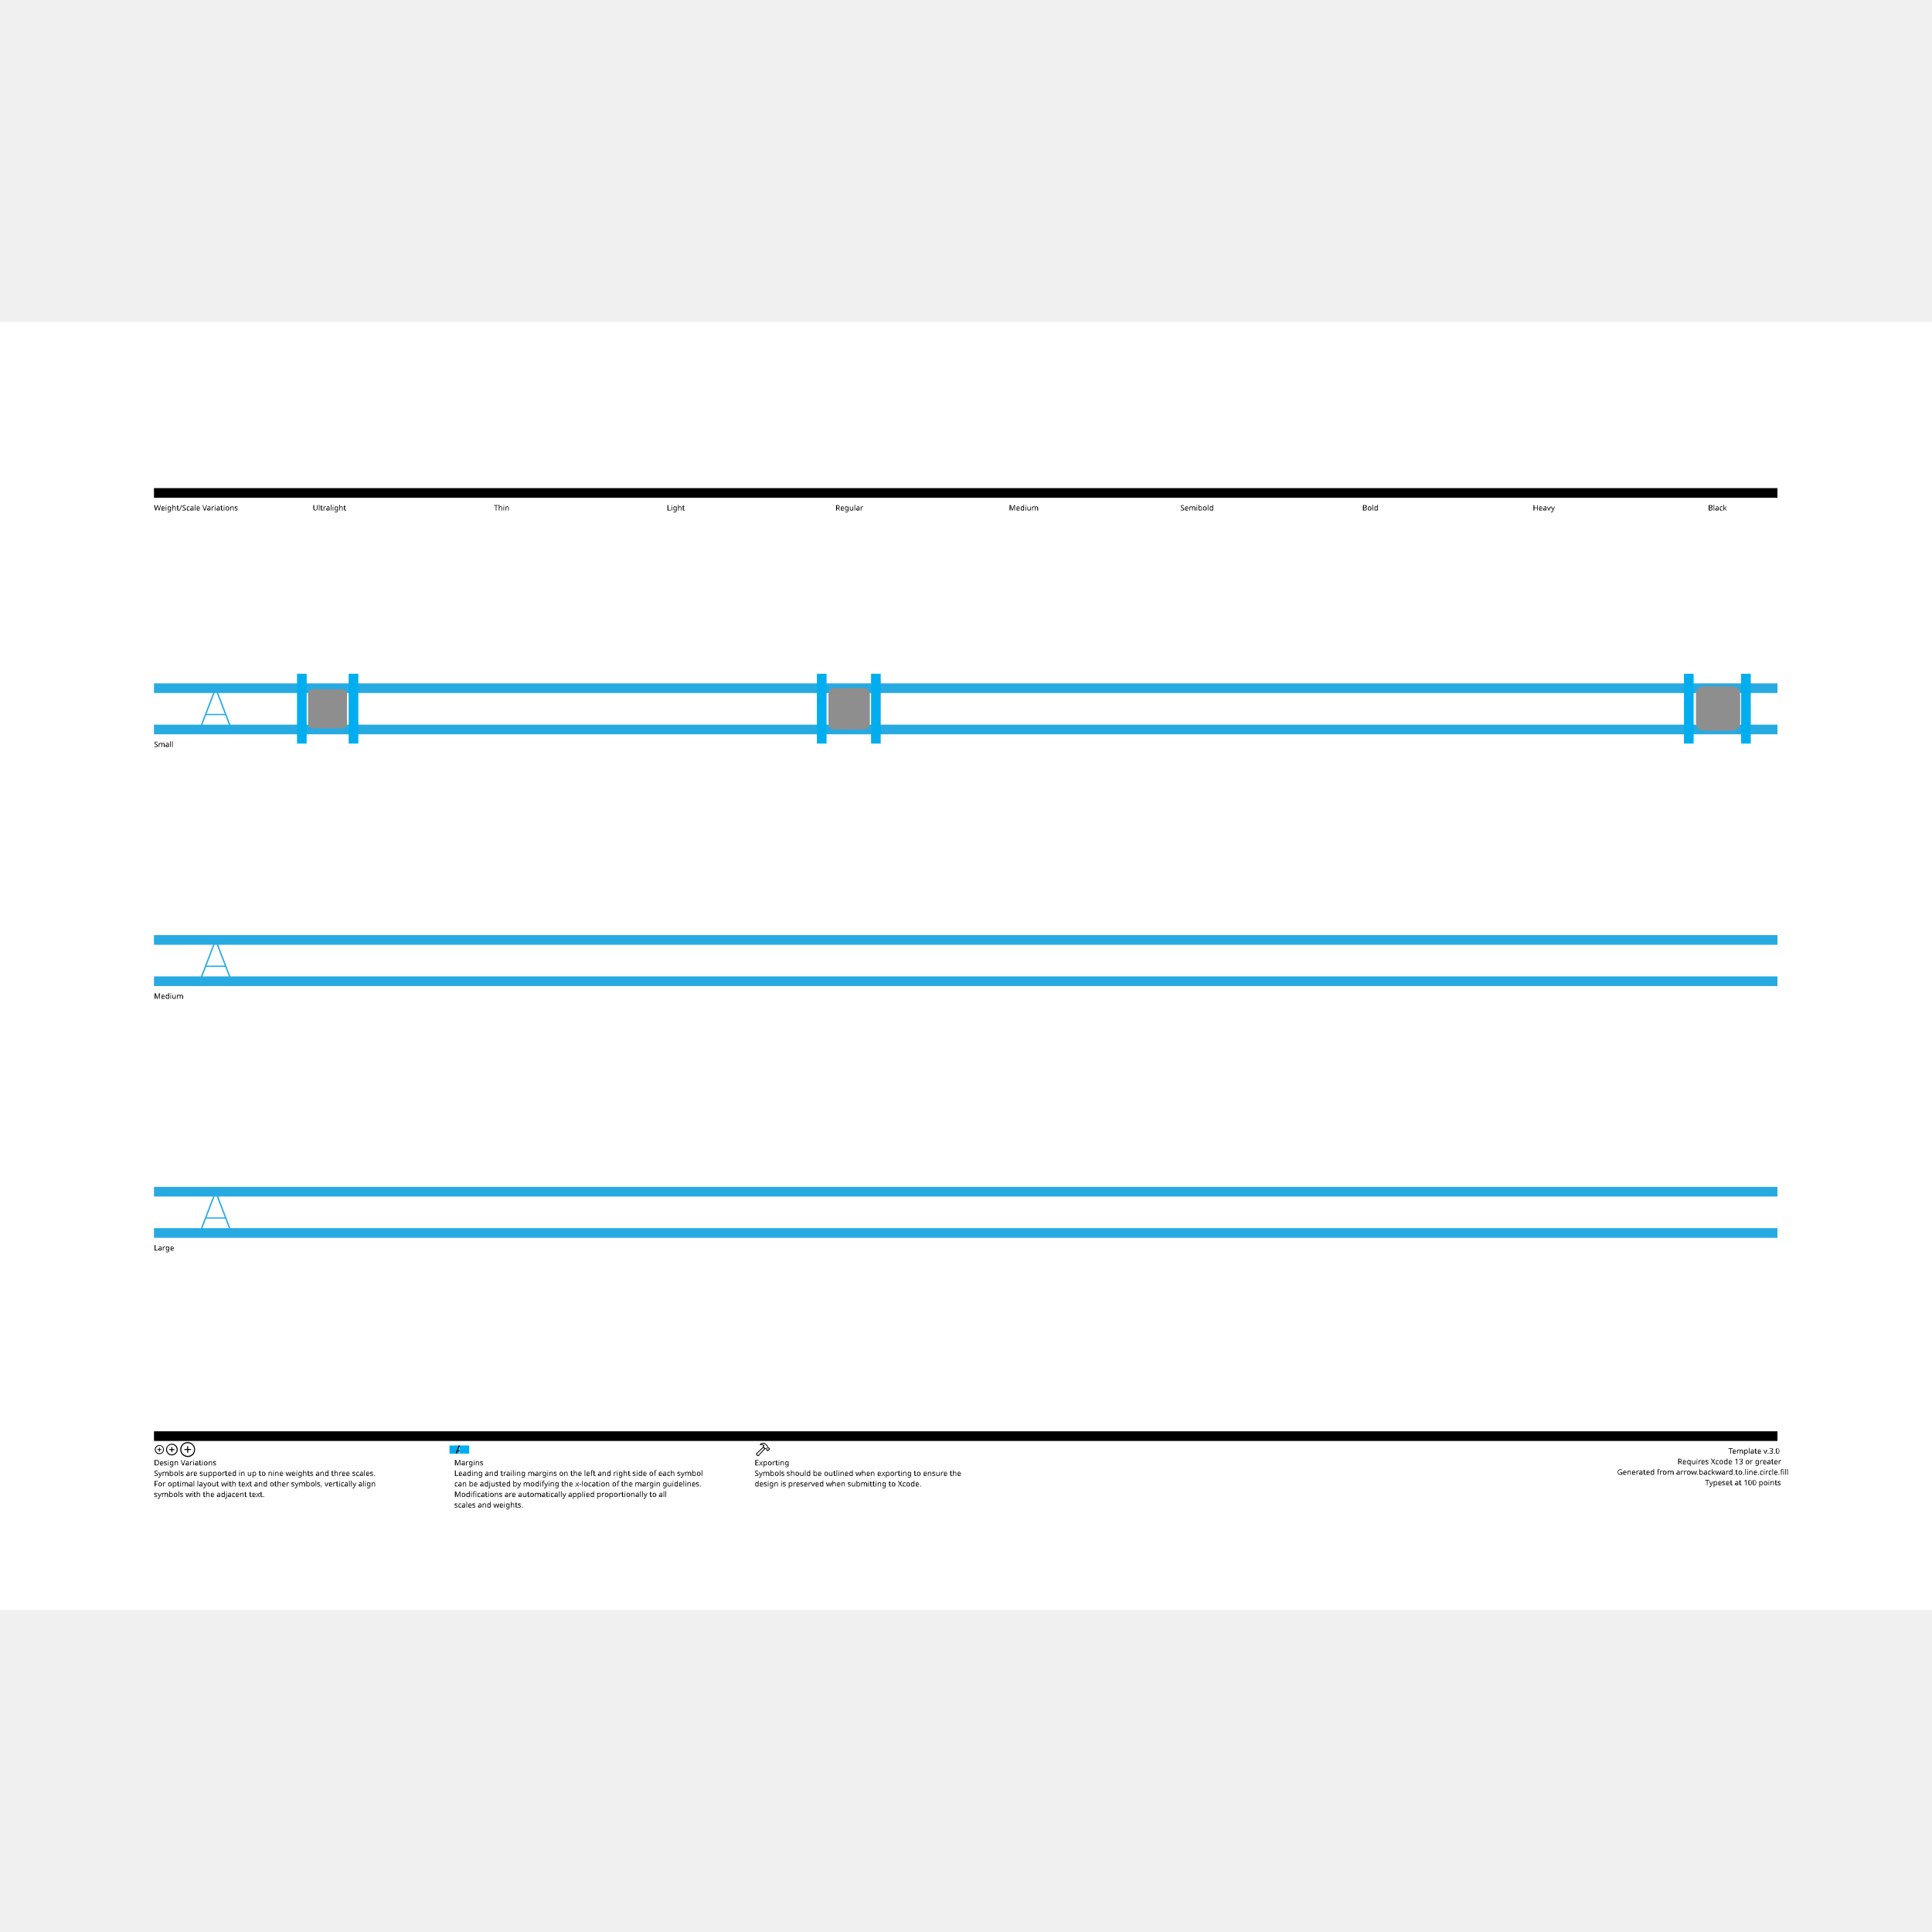
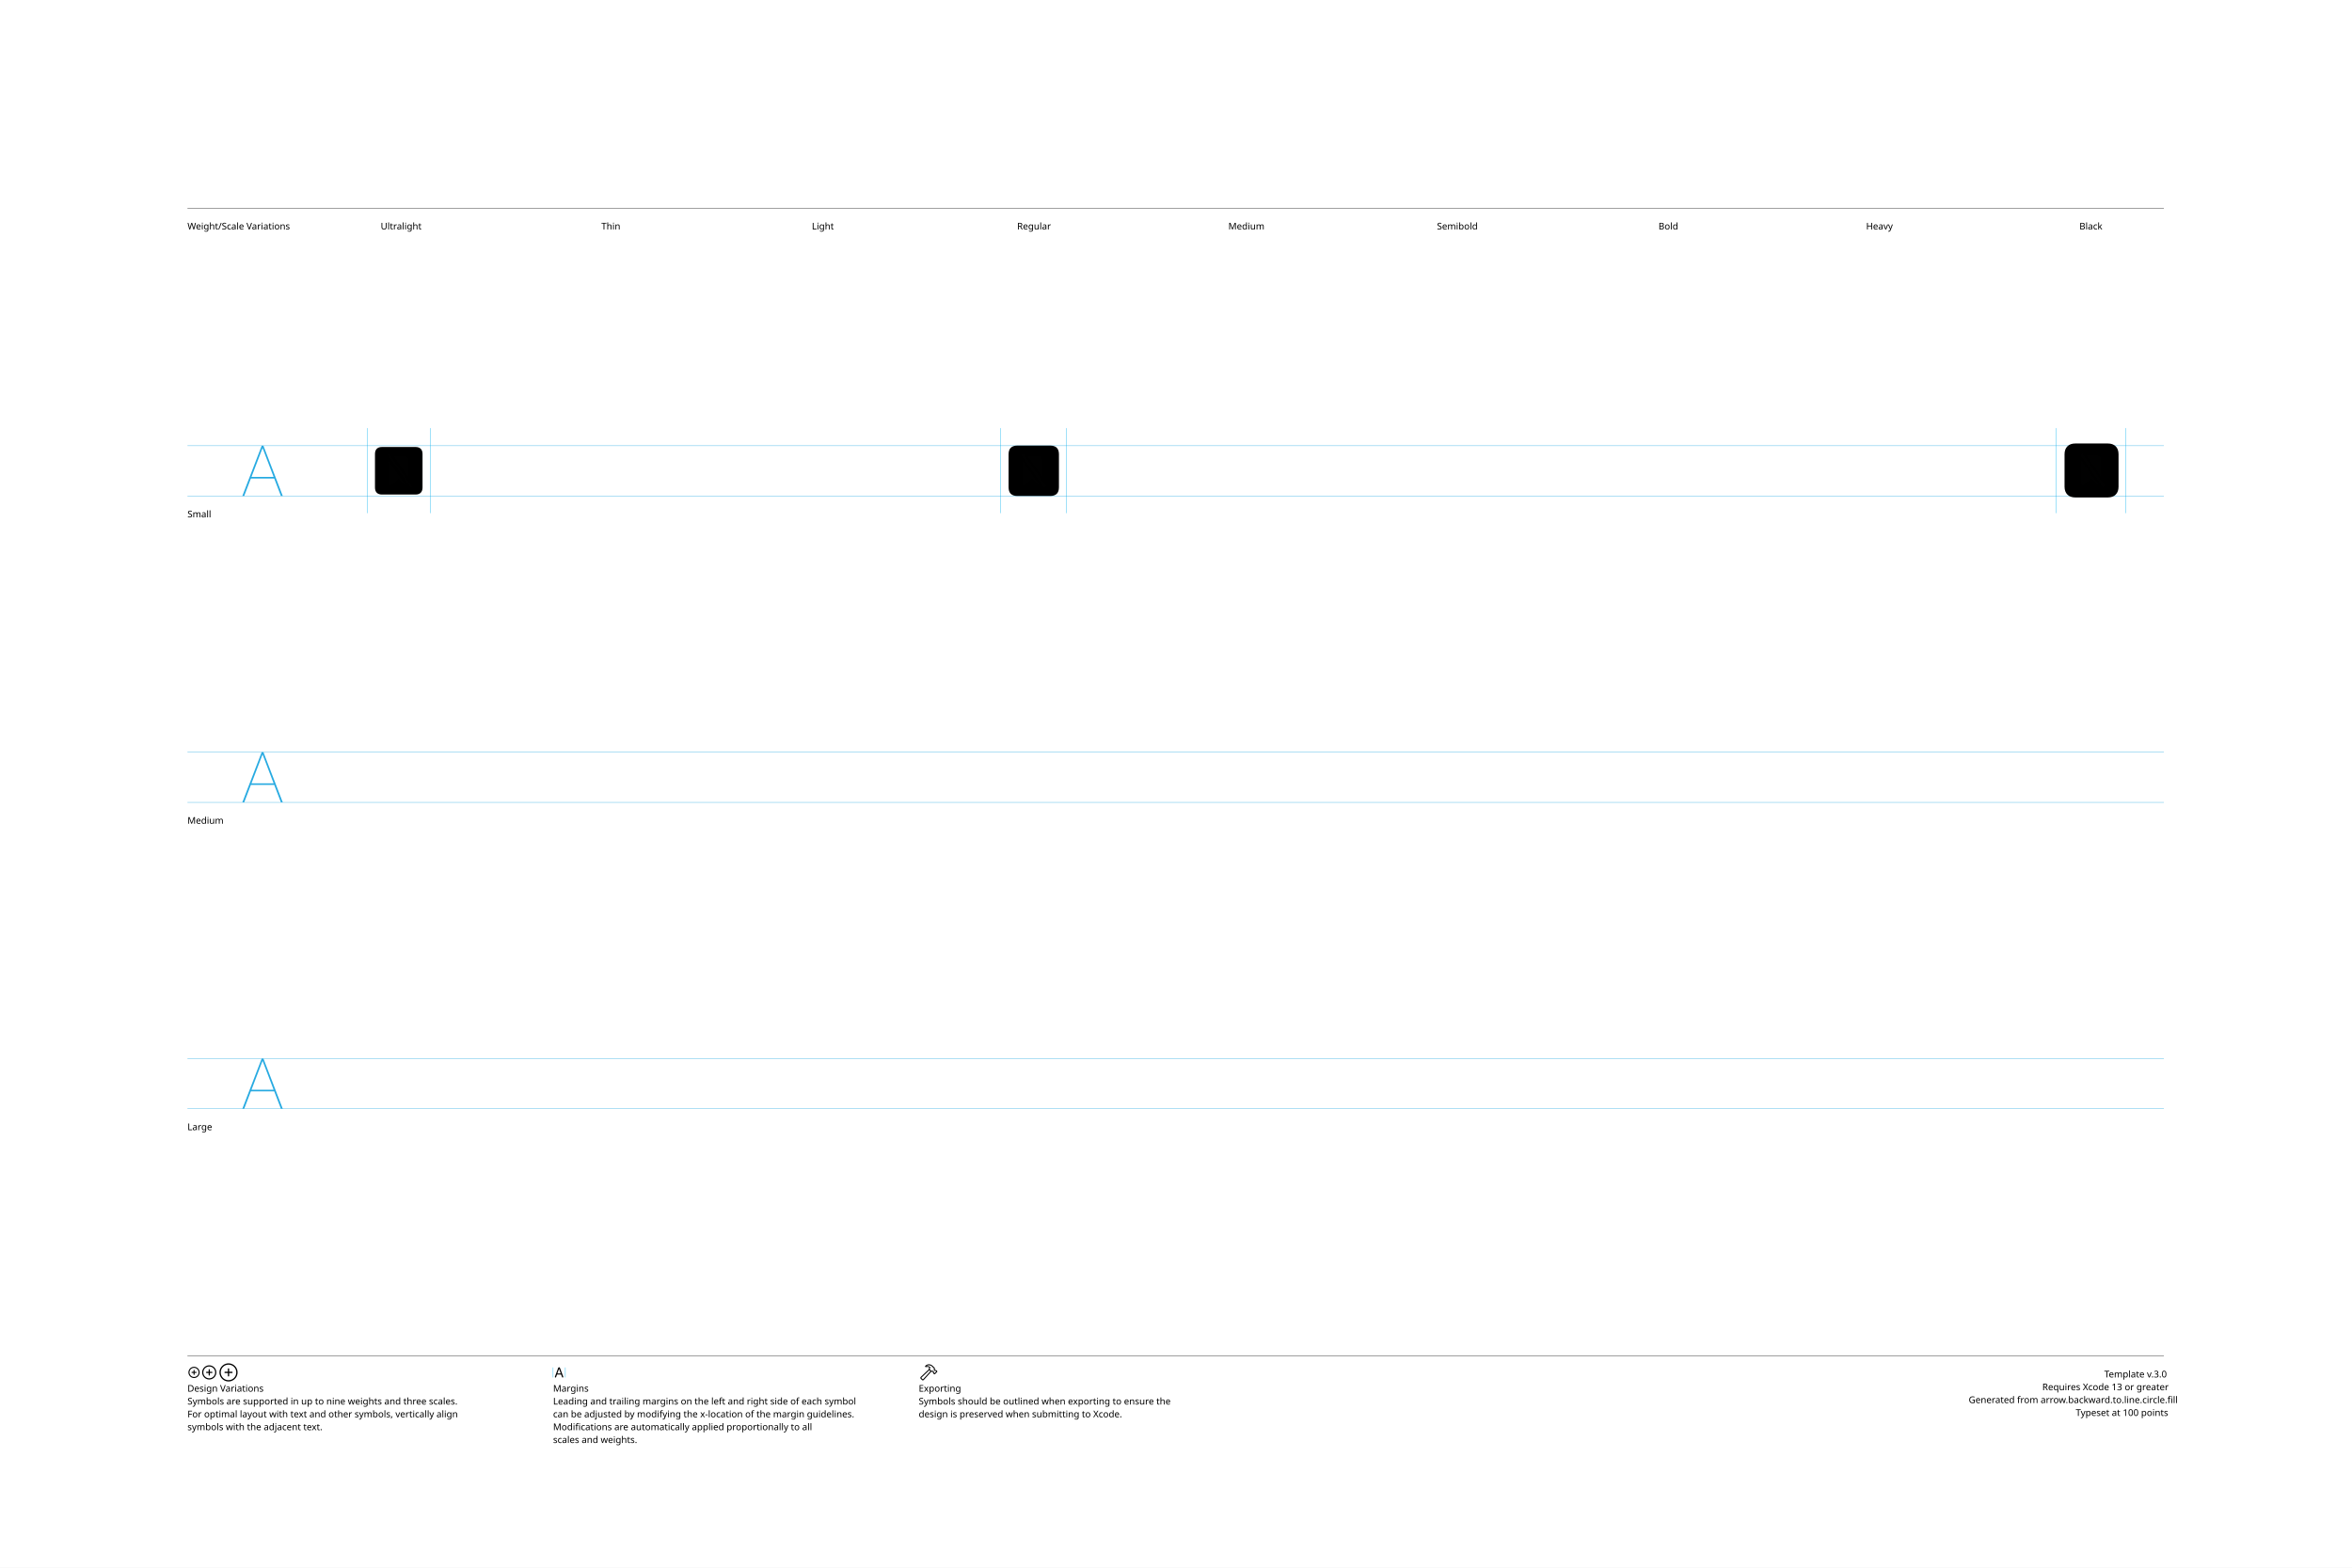
- <svg xmlns="http://www.w3.org/2000/svg" version="1.1" id="Layer_1" x="0px" y="0px" width="100px" height="100px" viewBox="0 0 100 100" enable-background="new 0 0 100 100" xml:space="preserve">
+ <svg xmlns="http://www.w3.org/2000/svg" version="1.1" id="Layer_1" x="0px" y="0px" width="3300px" height="2200px" viewBox="0 0 3300 2200" enable-background="new 0 0 3300 2200" xml:space="preserve">
  <g id="Notes">
-     <rect id="artboard" y="16.667" fill="#FFFFFF" width="100" height="66.667" />
-     <line fill="none" stroke="#000000" stroke-width="0.5" x1="7.97" y1="25.515" x2="92" y2="25.515" />
-     <text transform="matrix(1 0 0 1 7.9697 26.4243)" font-family="'Arial-BoldMT'" font-size="0.394">Weight/Scale Variations</text>
-     <text transform="matrix(1 0 0 1 16.1836 26.4243)" font-family="'ArialMT'" font-size="0.394">Ultralight</text>
-     <text transform="matrix(1 0 0 1 25.5688 26.4243)" font-family="'ArialMT'" font-size="0.394">Thin</text>
-     <text transform="matrix(1 0 0 1 34.5161 26.4243)" font-family="'ArialMT'" font-size="0.394">Light</text>
-     <text transform="matrix(1 0 0 1 43.2446 26.4243)" font-family="'ArialMT'" font-size="0.394">Regular</text>
-     <text transform="matrix(1 0 0 1 52.2246 26.4243)" font-family="'ArialMT'" font-size="0.394">Medium</text>
-     <text transform="matrix(1 0 0 1 61.0957 26.4243)" font-family="'ArialMT'" font-size="0.394">Semibold</text>
-     <text transform="matrix(1 0 0 1 70.5137 26.4243)" font-family="'ArialMT'" font-size="0.394">Bold</text>
-     <text transform="matrix(1 0 0 1 79.3418 26.4243)" font-family="'ArialMT'" font-size="0.394">Heavy</text>
-     <text transform="matrix(1 0 0 1 88.4092 26.4243)" font-family="'ArialMT'" font-size="0.394">Black</text>
-     <line fill="none" stroke="#000000" stroke-width="0.5" x1="7.97" y1="74.334" x2="92" y2="74.334" />
+     <rect id="artboard" x="0" y="0" fill="#FFFFFF" width="3300" height="2200" />
+     <line fill="none" stroke="#000000" stroke-width="0.5" x1="263" y1="292" x2="3036" y2="292" />
+     <text transform="matrix(1 0 0 1 263.0002 322.0002)" font-family="'Arial-BoldMT'" font-size="13">Weight/Scale Variations</text>
+     <text transform="matrix(1 0 0 1 534.0642 322.0002)" font-family="'ArialMT'" font-size="13">Ultralight</text>
+     <text transform="matrix(1 0 0 1 843.7781 322.0002)" font-family="'ArialMT'" font-size="13">Thin</text>
+     <text transform="matrix(1 0 0 1 1139.036 322.0002)" font-family="'ArialMT'" font-size="13">Light</text>
+     <text transform="matrix(1 0 0 1 1427.078 322.0002)" font-family="'ArialMT'" font-size="13">Regular</text>
+     <text transform="matrix(1 0 0 1 1723.441 322.0002)" font-family="'ArialMT'" font-size="13">Medium</text>
+     <text transform="matrix(1 0 0 1 2016.172 322.0002)" font-family="'ArialMT'" font-size="13">Semibold</text>
+     <text transform="matrix(1 0 0 1 2326.97 322.0002)" font-family="'ArialMT'" font-size="13">Bold</text>
+     <text transform="matrix(1 0 0 1 2618.265 322.0002)" font-family="'ArialMT'" font-size="13">Heavy</text>
+     <text transform="matrix(1 0 0 1 2917.506 322.0002)" font-family="'ArialMT'" font-size="13">Black</text>
+     <line fill="none" stroke="#000000" stroke-width="0.5" x1="263" y1="1903" x2="3036" y2="1903" />
    <g transform="matrix(1 0 0 1 263 1933)">
-       <path d="M-254.751-1857.733c0.033,0,0.063-0.006,0.091-0.019c0.03-0.012,0.055-0.029,0.076-0.051    c0.021-0.021,0.04-0.049,0.052-0.076s0.018-0.061,0.018-0.091c0-0.033-0.006-0.063-0.018-0.091s-0.03-0.055-0.052-0.076    c-0.021-0.021-0.048-0.039-0.076-0.051c-0.027-0.013-0.061-0.019-0.091-0.019c-0.033,0-0.063,0.006-0.091,0.019    c-0.027,0.012-0.055,0.029-0.076,0.051c-0.021,0.019-0.04,0.046-0.052,0.073s-0.018,0.061-0.018,0.091    c0,0.033,0.006,0.063,0.018,0.094s0.03,0.055,0.052,0.076c0.021,0.021,0.048,0.039,0.076,0.051    C-254.815-1857.739-254.782-1857.733-254.751-1857.733z M-254.751-1857.779c-0.027,0-0.052-0.006-0.076-0.015    c-0.021-0.009-0.042-0.021-0.061-0.04c-0.019-0.018-0.03-0.039-0.042-0.061c-0.012-0.021-0.012-0.051-0.012-0.078    s0.003-0.052,0.015-0.072c0.009-0.025,0.024-0.046,0.042-0.061c0.018-0.016,0.04-0.031,0.061-0.043    c0.024-0.01,0.048-0.016,0.076-0.016s0.052,0.006,0.076,0.016c0.024,0.01,0.042,0.024,0.061,0.043    c0.019,0.018,0.03,0.039,0.042,0.061c0.009,0.023,0.015,0.048,0.015,0.075s-0.006,0.052-0.015,0.075    c-0.009,0.025-0.024,0.046-0.042,0.061c-0.018,0.016-0.039,0.031-0.061,0.043    C-254.697-1857.781-254.724-1857.779-254.751-1857.779z M-254.857-1857.973c0,0.006,0.003,0.012,0.006,0.016    c0.003,0.002,0.009,0.006,0.015,0.006h0.063v0.063c0,0.006,0.003,0.012,0.006,0.015c0.003,0.01,0.009,0.01,0.015,0.01    c0.006,0,0.012-0.004,0.015-0.006c0.006-0.004,0.009-0.01,0.009-0.016v-0.064h0.063c0.006,0,0.012-0.002,0.015-0.006    c0.003-0.002,0.006-0.008,0.006-0.015c0-0.006-0.003-0.013-0.006-0.015c-0.003-0.004-0.009-0.006-0.015-0.006h-0.063v-0.064    c0-0.006-0.003-0.012-0.006-0.016c-0.003-0.002-0.009-0.006-0.015-0.006s-0.012,0.004-0.015,0.006    c-0.003,0.004-0.006,0.01-0.006,0.016v0.064h-0.067c-0.006-0.004-0.012,0-0.015,0.002    C-254.857-1857.984-254.857-1857.979-254.857-1857.973z" />
+       <path d="M9.248,0.828c1.081,0,2.098-0.203,3.047-0.613c0.951-0.41,1.789-0.979,2.517-1.709c0.726-0.73,1.295-1.569,1.709-2.521    s0.62-1.963,0.62-3.037c0-1.072-0.207-2.087-0.62-3.037c-0.413-0.948-0.985-1.79-1.714-2.52c-0.729-0.73-1.569-1.299-2.521-1.709    s-1.966-0.615-3.047-0.615c-1.074,0-2.086,0.205-3.037,0.615s-1.787,0.979-2.51,1.709c-0.725,0.729-1.291,1.568-1.704,2.52    s-0.62,1.965-0.62,3.037c0,1.074,0.207,2.087,0.62,3.037s0.983,1.79,1.709,2.521C4.422-0.764,5.26-0.195,6.211,0.215    S8.174,0.828,9.248,0.828z M9.248-0.654c-0.885,0-1.714-0.164-2.483-0.493C5.992-1.476,5.314-1.934,4.731-2.52    S3.693-3.786,3.364-4.561s-0.493-1.604-0.493-2.49s0.163-1.716,0.488-2.489s0.78-1.454,1.362-2.041    c0.582-0.586,1.26-1.043,2.029-1.371c0.771-0.329,1.602-0.493,2.485-0.493c0.892,0,1.724,0.164,2.495,0.493    c0.771,0.328,1.45,0.785,2.036,1.371c0.586,0.587,1.045,1.268,1.377,2.041s0.498,1.604,0.498,2.489    c0,0.886-0.165,1.716-0.493,2.49s-0.785,1.455-1.367,2.041s-1.261,1.043-2.036,1.372C10.972-0.819,10.14-0.654,9.248-0.654z     M5.654-7.052c0,0.215,0.068,0.391,0.205,0.522s0.319,0.2,0.547,0.2h2.109v2.117c0,0.217,0.063,0.395,0.193,0.532    c0.13,0.14,0.308,0.21,0.527,0.21c0.215,0,0.392-0.068,0.532-0.21c0.14-0.14,0.21-0.315,0.21-0.532V-6.33h2.107    c0.223,0,0.4-0.066,0.537-0.2c0.139-0.134,0.205-0.31,0.205-0.522c0-0.222-0.066-0.398-0.205-0.537    c-0.137-0.137-0.314-0.203-0.537-0.203H9.98v-2.109c0-0.223-0.07-0.402-0.21-0.542c-0.142-0.14-0.317-0.21-0.532-0.21    c-0.221,0-0.397,0.07-0.527,0.21s-0.193,0.319-0.193,0.542v2.109h-2.11c-0.228,0-0.41,0.066-0.547,0.203    C5.722-7.451,5.654-7.272,5.654-7.052z" />
    </g>
    <g transform="matrix(1 0 0 1 281.867 1933)">
-       <path d="M-272.971-1857.67c0.042,0,0.079-0.009,0.115-0.023c0.036-0.016,0.07-0.037,0.097-0.067    c0.027-0.03,0.049-0.061,0.067-0.097c0.015-0.037,0.024-0.076,0.024-0.115c0-0.043-0.009-0.078-0.024-0.115    c-0.015-0.036-0.037-0.07-0.067-0.098c-0.03-0.026-0.061-0.048-0.097-0.066c-0.037-0.018-0.073-0.021-0.115-0.021    s-0.079,0.01-0.115,0.025c-0.036,0.015-0.07,0.036-0.097,0.066c-0.027,0.03-0.049,0.061-0.067,0.097    c-0.015,0.034-0.024,0.073-0.024,0.112c0,0.043,0.009,0.078,0.024,0.115c0.018,0.039,0.04,0.072,0.067,0.1    c0.027,0.027,0.061,0.049,0.097,0.066C-273.05-1857.673-273.013-1857.67-272.971-1857.67z M-272.971-1857.721    c-0.037,0-0.067-0.006-0.097-0.019s-0.058-0.03-0.079-0.055c-0.024-0.021-0.042-0.048-0.055-0.079    c-0.012-0.029-0.021-0.063-0.021-0.1c0-0.037,0.006-0.066,0.018-0.098c0.012-0.029,0.03-0.057,0.055-0.078    c0.024-0.024,0.048-0.043,0.079-0.055s0.063-0.018,0.097-0.018c0.036,0,0.066,0.006,0.097,0.018s0.058,0.03,0.079,0.055    c0.021,0.024,0.042,0.049,0.054,0.078c0.012,0.031,0.024,0.064,0.024,0.098c0,0.036-0.006,0.066-0.018,0.097    s-0.03,0.058-0.055,0.079c-0.024,0.023-0.048,0.043-0.079,0.055S-272.935-1857.721-272.971-1857.721z M-273.107-1857.973    c0,0.006,0.003,0.012,0.006,0.018s0.012,0.01,0.018,0.01h0.088v0.088c0,0.006,0.003,0.012,0.006,0.018    c0.003,0.006,0.009,0.006,0.018,0.006c0.006,0,0.012-0.002,0.018-0.006c0.006-0.006,0.006-0.012,0.006-0.018v-0.088h0.088    c0.006,0,0.012-0.004,0.018-0.006c0.006-0.004,0.006-0.01,0.006-0.019c0-0.006-0.003-0.013-0.006-0.019    c-0.006-0.006-0.012-0.006-0.018-0.006h-0.088v-0.088c0-0.009-0.003-0.016-0.006-0.018c-0.006-0.006-0.012-0.006-0.018-0.006    s-0.012,0.002-0.018,0.006c-0.003,0.006-0.006,0.012-0.006,0.018v0.088h-0.088c-0.009,0-0.015,0.004-0.018,0.006    C-273.104-1857.984-273.107-1857.979-273.107-1857.973z" />
+       <path d="M11.709,2.908c1.36,0,2.642-0.261,3.843-0.779c1.201-0.521,2.263-1.24,3.181-2.158s1.637-1.979,2.158-3.18    c0.521-1.2,0.779-2.481,0.779-3.844c0-1.359-0.261-2.642-0.779-3.843c-0.521-1.201-1.24-2.261-2.158-3.179    s-1.979-1.639-3.186-2.158s-2.485-0.781-3.848-0.781s-2.644,0.262-3.843,0.781c-1.201,0.521-2.261,1.24-3.176,2.158    s-1.633,1.978-2.151,3.179C2.009-9.692,1.748-8.411,1.748-7.052c0,1.36,0.26,2.644,0.781,3.844c0.521,1.2,1.241,2.262,2.159,3.18    s1.978,1.638,3.179,2.158C9.068,2.649,10.348,2.908,11.709,2.908z M11.709,1.25c-1.152,0-2.229-0.217-3.23-0.646    c-1.005-0.43-1.885-1.021-2.644-1.782c-0.759-0.758-1.351-1.637-1.777-2.64c-0.426-1.003-0.64-2.08-0.64-3.232    c0-1.15,0.213-2.229,0.64-3.23c0.428-1.002,1.019-1.887,1.772-2.646c0.755-0.762,1.634-1.354,2.637-1.781    c1.002-0.428,2.08-0.641,3.232-0.641c1.15,0,2.229,0.213,3.23,0.641c1.004,0.428,1.887,1.021,2.646,1.781    c0.76,0.762,1.357,1.646,1.787,2.646s0.646,2.08,0.646,3.23c0,1.152-0.215,2.229-0.642,3.232s-1.019,1.883-1.775,2.642    c-0.76,0.759-1.643,1.354-2.646,1.782S12.862,1.25,11.709,1.25z M7.178-7.052c0,0.234,0.078,0.428,0.234,0.576    C7.568-6.327,7.771-6.25,8.018-6.25h2.871v2.881c0,0.247,0.075,0.445,0.227,0.601c0.147,0.153,0.342,0.229,0.576,0.229    c0.247,0,0.445-0.076,0.601-0.229c0.153-0.153,0.229-0.354,0.229-0.601V-6.25h2.881c0.247,0,0.447-0.075,0.601-0.227    c0.154-0.148,0.229-0.342,0.229-0.576c0-0.247-0.076-0.445-0.229-0.601c-0.151-0.154-0.354-0.229-0.601-0.229h-2.881v-2.869    c0-0.256-0.077-0.457-0.229-0.61c-0.153-0.153-0.354-0.229-0.601-0.229c-0.234,0-0.429,0.078-0.576,0.234    c-0.15,0.156-0.227,0.357-0.227,0.605v2.869H8.018c-0.254,0-0.456,0.076-0.608,0.229C7.254-7.498,7.178-7.3,7.178-7.052z" />
    </g>
    <g transform="matrix(1 0 0 1 305.646 1933)">
-       <path d="M-295.93-1857.585c0.042,0,0.082-0.006,0.122-0.019c0.039-0.012,0.073-0.029,0.106-0.055    c0.033-0.023,0.061-0.051,0.085-0.084c0.021-0.033,0.039-0.07,0.051-0.109s0.018-0.078,0.018-0.121s-0.006-0.082-0.018-0.121    s-0.03-0.072-0.054-0.106c-0.024-0.033-0.052-0.061-0.085-0.085c-0.034-0.023-0.067-0.042-0.106-0.055    c-0.039-0.012-0.079-0.018-0.121-0.018s-0.082,0.006-0.121,0.018c-0.04,0.013-0.073,0.031-0.106,0.055    c-0.033,0.024-0.061,0.052-0.085,0.085c-0.024,0.034-0.042,0.067-0.055,0.106s-0.018,0.078-0.018,0.121s0.006,0.082,0.018,0.121    s0.03,0.072,0.055,0.105c0.024,0.034,0.052,0.061,0.085,0.086c0.036,0.023,0.07,0.042,0.109,0.055    C-296.014-1857.594-295.972-1857.585-295.93-1857.585z M-295.93-1857.643c-0.036,0-0.072-0.006-0.103-0.018    c-0.033-0.013-0.063-0.027-0.091-0.046c-0.03-0.019-0.054-0.042-0.073-0.069c-0.021-0.027-0.036-0.059-0.048-0.092    c-0.009-0.033-0.015-0.066-0.015-0.105c0-0.037,0.006-0.072,0.015-0.105c0.012-0.034,0.027-0.064,0.045-0.092    c0.021-0.027,0.042-0.051,0.073-0.072c0.027-0.021,0.058-0.037,0.091-0.046c0.034-0.009,0.067-0.015,0.103-0.015    c0.037,0,0.073,0.006,0.106,0.015c0.034,0.013,0.064,0.027,0.091,0.046c0.027,0.018,0.051,0.042,0.073,0.072    c0.021,0.027,0.036,0.058,0.045,0.092c0.012,0.033,0.018,0.066,0.018,0.105c0,0.036-0.006,0.072-0.015,0.104    c-0.012,0.033-0.027,0.063-0.045,0.09c-0.021,0.027-0.045,0.053-0.073,0.073s-0.058,0.036-0.091,0.046    C-295.86-1857.646-295.893-1857.643-295.93-1857.643z M-296.105-1857.973c0,0.01,0.003,0.016,0.009,0.018    c0.006,0.006,0.012,0.006,0.021,0.006h0.118v0.122c0,0.009,0.003,0.015,0.006,0.021c0.003,0.007,0.012,0.01,0.018,0.01    c0.009,0,0.015-0.003,0.021-0.01c0.006-0.006,0.009-0.012,0.009-0.021v-0.122h0.122c0.009,0,0.015-0.002,0.021-0.006    c0.006-0.002,0.009-0.012,0.009-0.018c0-0.01-0.003-0.016-0.009-0.021s-0.015-0.006-0.024-0.006h-0.121v-0.118    c0-0.009-0.003-0.015-0.009-0.021c-0.006-0.007-0.012-0.01-0.021-0.01s-0.015,0.003-0.018,0.01    c-0.006,0.006-0.006,0.012-0.006,0.021v0.118h-0.118c-0.009,0-0.015,0.003-0.018,0.01    C-296.102-1857.984-296.105-1857.979-296.105-1857.973z" />
+       <path d="M14.971,5.662c1.395,0,2.725-0.217,3.989-0.647c1.266-0.433,2.43-1.04,3.491-1.821c1.061-0.781,1.981-1.702,2.768-2.764    c0.785-1.063,1.396-2.229,1.826-3.496c0.434-1.271,0.65-2.598,0.65-3.984c0-1.394-0.219-2.723-0.65-3.987    c-0.433-1.269-1.041-2.432-1.826-3.491c-0.784-1.063-1.707-1.984-2.768-2.771c-1.063-0.784-2.229-1.394-3.496-1.825    c-1.271-0.433-2.604-0.648-3.995-0.648s-2.723,0.217-3.988,0.648c-1.267,0.434-2.429,1.041-3.485,1.825    c-1.06,0.784-1.979,1.707-2.766,2.771c-0.784,1.062-1.391,2.225-1.818,3.491C2.472-9.772,2.256-8.443,2.256-7.052    c0,1.389,0.216,2.715,0.648,3.984c0.434,1.27,1.041,2.435,1.82,3.496C5.507,1.49,6.428,2.409,7.49,3.193    c1.061,0.781,2.225,1.39,3.49,1.821C12.248,5.447,13.578,5.662,14.971,5.662z M14.971,3.848c-1.205,0-2.353-0.186-3.441-0.552    C10.44,2.928,9.442,2.41,8.537,1.748C7.63,1.084,6.844,0.298,6.176-0.61C5.509-1.519,4.994-2.518,4.629-3.608    C4.264-4.699,4.083-5.847,4.083-7.052c0-1.211,0.182-2.359,0.547-3.452c0.364-1.091,0.879-2.09,1.543-2.997    s1.448-1.693,2.354-2.357c0.902-0.664,1.9-1.179,2.991-1.543c1.092-0.364,2.237-0.547,3.441-0.547    c1.211,0,2.362,0.183,3.452,0.547c1.091,0.364,2.09,0.879,2.998,1.543s1.693,1.45,2.356,2.357    c0.664,0.907,1.183,1.906,1.551,2.997c0.365,1.093,0.551,2.241,0.551,3.452c0.007,1.204-0.172,2.354-0.537,3.442    c-0.364,1.091-0.88,2.09-1.547,2.998c-0.668,0.908-1.456,1.692-2.364,2.356s-1.907,1.182-2.997,1.549    C17.333,3.662,16.182,3.848,14.971,3.848z M9.2-7.052c0,0.254,0.086,0.464,0.258,0.63c0.173,0.166,0.393,0.249,0.66,0.249h3.945    v3.955c0,0.269,0.08,0.486,0.246,0.659s0.383,0.259,0.643,0.259c0.267,0,0.486-0.085,0.659-0.254    c0.172-0.169,0.258-0.391,0.258-0.664v-3.955h3.955c0.268,0,0.483-0.083,0.653-0.249c0.171-0.166,0.255-0.376,0.255-0.63    c0-0.271-0.084-0.495-0.255-0.664c-0.17-0.169-0.388-0.254-0.653-0.254h-3.955v-3.943c0-0.273-0.086-0.496-0.258-0.67    c-0.173-0.174-0.395-0.26-0.659-0.26c-0.261,0-0.477,0.086-0.643,0.26s-0.246,0.396-0.246,0.67v3.943h-3.945    c-0.273,0-0.495,0.085-0.664,0.254C9.284-7.548,9.2-7.324,9.2-7.052z" />
    </g>
-     <text transform="matrix(1 0 0 1 7.9697 75.8486)" font-family="'Arial-BoldMT'" font-size="0.394">Design Variations</text>
-     <text transform="matrix(1 0 0 1 7.9697 76.3945)" font-family="'ArialMT'" font-size="0.394">Symbols are supported in up to nine weights and three scales.</text>
-     <text transform="matrix(1 0 0 1 7.9697 76.9395)" font-family="'ArialMT'" font-size="0.394">For optimal layout with text and other symbols, vertically align</text>
-     <text transform="matrix(1 0 0 1 7.9697 77.4844)" font-family="'ArialMT'" font-size="0.394">symbols with the adjacent text.</text>
-     <line fill="none" stroke="#00AEEF" stroke-width="0.5" x1="23.515" y1="74.818" x2="23.515" y2="75.242" />
+     <text transform="matrix(1 0 0 1 263.0002 1953)" font-family="'Arial-BoldMT'" font-size="13">Design Variations</text>
+     <text transform="matrix(1 0 0 1 263.0002 1971)" font-family="'ArialMT'" font-size="13">Symbols are supported in up to nine weights and three scales.</text>
+     <text transform="matrix(1 0 0 1 263.0002 1989)" font-family="'ArialMT'" font-size="13">For optimal layout with text and other symbols, vertically align</text>
+     <text transform="matrix(1 0 0 1 263.0002 2007)" font-family="'ArialMT'" font-size="13">symbols with the adjacent text.</text>
+     <line fill="none" stroke="#00AEEF" stroke-width="0.5" x1="776" y1="1919" x2="776" y2="1933" />
    <g transform="matrix(1 0 0 1 776 1933)">
-       <path d="M-752.385-1857.752c0.009,0,0.015-0.002,0.018-0.006c0.003-0.003,0.009-0.009,0.012-0.018l0.036-0.104h0.176l0.04,0.104    c0.003,0.009,0.006,0.015,0.012,0.018c0.003,0.004,0.009,0.006,0.018,0.006s0.015-0.002,0.018-0.006    c0.006-0.003,0.006-0.009,0.006-0.018c0-0.004,0-0.01-0.003-0.016l-0.14-0.373c-0.003-0.009-0.009-0.015-0.015-0.021    c-0.006-0.002-0.015-0.006-0.024-0.006c-0.018,0-0.03,0.01-0.036,0.027l-0.14,0.37c-0.003,0.006-0.003,0.013-0.003,0.019    s0.003,0.012,0.006,0.018C-752.397-1857.754-752.391-1857.752-752.385-1857.752z M-752.303-1857.924l0.073-0.2l0,0l0.073,0.2    H-752.303z" />
+       <path d="M3.311,0.156c0.261,0,0.462-0.056,0.604-0.166C4.059-0.12,4.177-0.313,4.268-0.588l1.26-3.445h5.762l1.262,3.445    c0.09,0.273,0.207,0.468,0.35,0.576c0.144,0.11,0.342,0.166,0.596,0.166c0.263,0,0.469-0.07,0.62-0.215    c0.153-0.144,0.229-0.339,0.229-0.586c0-0.149-0.036-0.325-0.107-0.527l-4.58-12.195c-0.116-0.302-0.274-0.524-0.479-0.674    c-0.203-0.15-0.459-0.227-0.771-0.227c-0.604,0-1.016,0.296-1.229,0.889L2.598-1.162C2.526-0.962,2.49-0.784,2.49-0.635    c0,0.247,0.073,0.441,0.222,0.581C2.857,0.086,3.057,0.156,3.311,0.156z M6.008-5.518l2.373-6.572h0.049l2.373,6.572H6.008z" />
    </g>
-     <line fill="none" stroke="#00AEEF" stroke-width="0.5" x1="24.036" y1="74.818" x2="24.036" y2="75.242" />
-     <text transform="matrix(1 0 0 1 23.5151 75.8486)" font-family="'Arial-BoldMT'" font-size="0.394">Margins</text>
-     <text transform="matrix(1 0 0 1 23.5151 76.3945)" font-family="'ArialMT'" font-size="0.394">Leading and trailing margins on the left and right side of each symbol</text>
-     <text transform="matrix(1 0 0 1 23.5151 76.9395)" font-family="'ArialMT'" font-size="0.394">can be adjusted by modifying the x-location of the margin guidelines.</text>
-     <text transform="matrix(1 0 0 1 23.5151 77.4844)" font-family="'ArialMT'" font-size="0.394">Modifications are automatically applied proportionally to all</text>
-     <text transform="matrix(1 0 0 1 23.5151 78.0313)" font-family="'ArialMT'" font-size="0.394">scales and weights.</text>
+     <line fill="none" stroke="#00AEEF" stroke-width="0.5" x1="793.197" y1="1919" x2="793.197" y2="1933" />
+     <text transform="matrix(1 0 0 1 776.0002 1953)" font-family="'Arial-BoldMT'" font-size="13">Margins</text>
+     <text transform="matrix(1 0 0 1 776.0002 1971)" font-family="'ArialMT'" font-size="13">Leading and trailing margins on the left and right side of each symbol</text>
+     <text transform="matrix(1 0 0 1 776.0002 1989)" font-family="'ArialMT'" font-size="13">can be adjusted by modifying the x-location of the margin guidelines.</text>
+     <text transform="matrix(1 0 0 1 776.0002 2007)" font-family="'ArialMT'" font-size="13">Modifications are automatically applied proportionally to all</text>
+     <text transform="matrix(1 0 0 1 776.0002 2025)" font-family="'ArialMT'" font-size="13">scales and weights.</text>
    <g transform="matrix(1 0 0 1 1289 1933)">
-       <path d="M-1249.854-1857.7l0.051,0.052c0.015,0.012,0.027,0.018,0.042,0.018s0.027-0.008,0.042-0.023l0.324-0.357l-0.03-0.031    l-0.321,0.355c-0.006,0.006-0.009,0.009-0.015,0.009c-0.006,0-0.012-0.003-0.018-0.009l-0.036-0.037    c-0.006-0.006-0.009-0.012-0.009-0.018s0.003-0.012,0.009-0.016l0.348-0.327l-0.03-0.03l-0.352,0.33    c-0.012,0.016-0.021,0.027-0.021,0.043C-1249.873-1857.727-1249.867-1857.715-1249.854-1857.7z M-1249.658-1858.252    c-0.006,0.006-0.009,0.013-0.012,0.021c0,0.01,0,0.016,0.003,0.021c0.003,0.006,0.009,0.009,0.015,0.012    c0.006,0.004,0.015,0.004,0.024,0c0.021-0.006,0.045-0.006,0.067-0.006c0.021,0,0.045,0.01,0.066,0.021l-0.018,0.045    c-0.006,0.013-0.006,0.024-0.003,0.033c0.003,0.01,0.006,0.019,0.015,0.027l0.07,0.07c0.006,0.006,0.015,0.012,0.021,0.012    c0.006,0,0.015,0,0.024,0l0.033-0.006l0.021,0.021v0.018c0,0.006,0,0.016,0.003,0.021s0.006,0.012,0.015,0.021l0.024,0.021    c0.006,0.006,0.015,0.012,0.024,0.012s0.015-0.003,0.024-0.01l0.088-0.088c0.006-0.006,0.009-0.015,0.009-0.023    c0-0.01-0.003-0.016-0.012-0.024l-0.027-0.027c-0.006-0.006-0.015-0.013-0.021-0.015c-0.006-0.004-0.012-0.004-0.021-0.004h-0.018    l-0.019-0.018l0.006-0.033c0.003-0.01,0.003-0.016,0-0.024s-0.009-0.015-0.019-0.024l-0.063-0.066    c-0.024-0.024-0.051-0.043-0.082-0.058c-0.027-0.013-0.058-0.019-0.085-0.019c-0.03,0-0.058,0.006-0.085,0.016    C-1249.612-1858.291-1249.636-1858.275-1249.658-1858.252z M-1249.612-1858.242c0.019-0.012,0.04-0.024,0.058-0.027    c0.021-0.006,0.042-0.006,0.064-0.006c0.021,0.002,0.042,0.009,0.063,0.018c0.021,0.01,0.04,0.021,0.055,0.039l0.073,0.073    c0.003,0.003,0.006,0.007,0.006,0.009c0,0.004,0,0.01,0,0.013l-0.009,0.048l0.046,0.046l0.03-0.003c0.003,0,0.006,0,0.009,0    s0.003,0.003,0.006,0.006l0.018,0.018l-0.073,0.073l-0.018-0.019c-0.003-0.002-0.006-0.006-0.006-0.006c0-0.002,0-0.006,0-0.009    l0.003-0.03l-0.045-0.045l-0.045,0.009c-0.006,0-0.009,0-0.012,0c-0.003,0-0.006-0.003-0.009-0.007l-0.061-0.061    c-0.003-0.002-0.006-0.006-0.006-0.009s0-0.009,0.003-0.012l0.027-0.063c-0.024-0.021-0.051-0.037-0.079-0.046    c-0.03-0.009-0.061-0.009-0.091,0c-0.003,0-0.003,0-0.006,0C-1249.615-1858.233-1249.615-1858.239-1249.612-1858.242z" />
+       <path d="M2.844,1.865l1.697,1.709c0.432,0.438,0.886,0.64,1.362,0.605c0.479-0.033,0.949-0.306,1.411-0.82L18.01-8.428    l-0.969-0.977L6.427,2.275C6.25,2.478,6.072,2.591,5.894,2.615c-0.178,0.026-0.386-0.078-0.62-0.313l-1.172-1.16    c-0.234-0.234-0.337-0.441-0.308-0.62c0.027-0.179,0.144-0.36,0.347-0.543l11.474-10.8l-0.977-0.967L3.049-0.898    C2.552-0.442,2.287,0.023,2.252,0.498C2.217,0.973,2.412,1.429,2.844,1.865z M9.26-16.328c-0.208,0.201-0.325,0.433-0.354,0.691    c-0.025,0.262,0.021,0.488,0.137,0.686c0.117,0.183,0.289,0.317,0.515,0.41c0.225,0.091,0.5,0.098,0.825,0.02    c0.729-0.169,1.468-0.239,2.217-0.21s1.479,0.278,2.197,0.747l-0.588,1.455c-0.168,0.417-0.217,0.779-0.142,1.089    s0.246,0.601,0.513,0.874l2.295,2.314c0.241,0.245,0.478,0.391,0.703,0.43c0.229,0.039,0.481,0.031,0.764-0.021l1.063-0.193    l0.664,0.674l-0.039,0.557c-0.02,0.247,0.012,0.478,0.093,0.686s0.242,0.433,0.483,0.674l0.762,0.74    c0.241,0.241,0.503,0.366,0.786,0.378c0.283,0.01,0.542-0.104,0.776-0.339l2.91-2.92c0.232-0.232,0.349-0.488,0.342-0.767    s-0.13-0.535-0.371-0.776l-0.771-0.762c-0.232-0.241-0.453-0.405-0.657-0.493c-0.205-0.088-0.43-0.122-0.671-0.103l-0.574,0.049    l-0.646-0.635l0.244-1.123c0.065-0.28,0.052-0.542-0.039-0.786s-0.283-0.513-0.576-0.806l-2.195-2.188    c-0.833-0.827-1.723-1.447-2.661-1.86c-0.94-0.412-1.89-0.628-2.842-0.645c-0.954-0.018-1.872,0.158-2.755,0.521    C10.783-17.596,9.98-17.052,9.26-16.328z M10.752-15.957c0.605-0.442,1.257-0.761,1.948-0.947    c0.693-0.188,1.396-0.249,2.104-0.182c0.709,0.067,1.396,0.26,2.063,0.57c0.667,0.313,1.277,0.749,1.831,1.311l2.434,2.412    c0.117,0.115,0.188,0.229,0.22,0.342c0.03,0.109,0.024,0.251-0.015,0.42l-0.322,1.482l1.504,1.484l0.986-0.059    c0.124-0.009,0.218,0.002,0.281,0.022c0.065,0.022,0.146,0.083,0.244,0.181l0.576,0.576L22.168-5.9l-0.575-0.576    c-0.1-0.098-0.159-0.179-0.188-0.244c-0.025-0.063-0.036-0.163-0.028-0.293l0.067-0.977L19.95-9.474L18.427-9.22    c-0.163,0.032-0.291,0.037-0.387,0.017c-0.096-0.022-0.202-0.095-0.326-0.212l-2.002-2.002c-0.131-0.115-0.203-0.229-0.222-0.337    c-0.017-0.106,0.017-0.252,0.095-0.435l0.879-2.09c-0.781-0.729-1.66-1.233-2.639-1.514c-0.977-0.281-1.973-0.271-2.986,0.027    c-0.078,0.021-0.129,0.005-0.151-0.044S10.687-15.905,10.752-15.957z" />
    </g>
-     <text transform="matrix(1 0 0 1 39.0605 75.8486)" font-family="'Arial-BoldMT'" font-size="0.394">Exporting</text>
-     <text transform="matrix(1 0 0 1 39.0605 76.3945)" font-family="'ArialMT'" font-size="0.394">Symbols should be outlined when exporting to ensure the</text>
-     <text transform="matrix(1 0 0 1 39.0605 76.9395)" font-family="'ArialMT'" font-size="0.394">design is preserved when submitting to Xcode.</text>
-     <text id="template-version" transform="matrix(1 0 0 1 89.4668 75.2422)" font-family="'ArialMT'" font-size="0.394">Template v.3.0</text>
-     <text transform="matrix(1 0 0 1 86.832 75.7881)" font-family="'ArialMT'" font-size="0.394">Requires Xcode 13 or greater</text>
-     <text id="descriptive-name" transform="matrix(1 0 0 1 83.7012 76.334)" font-family="'ArialMT'" font-size="0.394">Generated from arrow.backward.to.line.circle.fill</text>
-     <text transform="matrix(1 0 0 1 88.2549 76.8789)" font-family="'ArialMT'" font-size="0.394">Typeset at 100 points</text>
-     <text transform="matrix(1 0 0 1 7.9697 38.667)" font-family="'ArialMT'" font-size="0.394">Small</text>
-     <text transform="matrix(1 0 0 1 7.9697 51.6973)" font-family="'ArialMT'" font-size="0.394">Medium</text>
-     <text transform="matrix(1 0 0 1 7.9697 64.7275)" font-family="'ArialMT'" font-size="0.394">Large</text>
+     <text transform="matrix(1 0 0 1 1289.001 1953)" font-family="'Arial-BoldMT'" font-size="13">Exporting</text>
+     <text transform="matrix(1 0 0 1 1289.001 1971)" font-family="'ArialMT'" font-size="13">Symbols should be outlined when exporting to ensure the</text>
+     <text transform="matrix(1 0 0 1 1289.001 1989)" font-family="'ArialMT'" font-size="13">design is preserved when submitting to Xcode.</text>
+     <text id="template-version" transform="matrix(1 0 0 1 2952.42 1933)" font-family="'ArialMT'" font-size="13">Template v.3.0</text>
+     <text transform="matrix(1 0 0 1 2865.457 1951)" font-family="'ArialMT'" font-size="13">Requires Xcode 13 or greater</text>
+     <text id="descriptive-name" transform="matrix(1 0 0 1 2762.168 1969)" font-family="'ArialMT'" font-size="13">Generated from arrow.backward.to.line.circle.fill</text>
+     <text transform="matrix(1 0 0 1 2912.418 1987)" font-family="'ArialMT'" font-size="13">Typeset at 100 points</text>
+     <text transform="matrix(1 0 0 1 263.0002 725.9998)" font-family="'ArialMT'" font-size="13">Small</text>
+     <text transform="matrix(1 0 0 1 263.0002 1156)" font-family="'ArialMT'" font-size="13">Medium</text>
+     <text transform="matrix(1 0 0 1 263.0002 1586)" font-family="'ArialMT'" font-size="13">Large</text>
  </g>
  <g id="Guides">
    <g id="H-reference" transform="matrix(1 0 0 1 339 696)">
-       <path fill="#27AAE1" d="M-328.697-658.243h0.079l0.779-2.033h0.021v-0.1h-0.058L-328.697-658.243z M-328.373-658.985h1.069    l-0.024-0.066h-1.024L-328.373-658.985z M-327.058-658.243h0.079l-0.821-2.136h-0.037v0.1L-327.058-658.243z" />
+       <path fill="#27AAE1" d="M0.993,0h2.646l25.688-67.135h0.702v-3.326h-1.907L0.993,0z M11.688-24.479h35.293l-0.75-2.249H12.438    L11.688-24.479z M55.119,0h2.646L30.638-70.461h-1.205v3.326L55.119,0z" />
    </g>
-     <line id="Baseline-S" fill="none" stroke="#27AAE1" stroke-width="0.5" x1="7.97" y1="37.757" x2="92" y2="37.757" />
-     <line id="Capline-S" fill="none" stroke="#27AAE1" stroke-width="0.5" x1="7.97" y1="35.621" x2="92" y2="35.621" />
+     <line id="Baseline-S" fill="none" stroke="#27AAE1" stroke-width="0.5" x1="263" y1="696" x2="3036" y2="696" />
+     <line id="Capline-S" fill="none" stroke="#27AAE1" stroke-width="0.5" x1="263" y1="625.541" x2="3036" y2="625.541" />
    <g id="H-reference_1_" transform="matrix(1 0 0 1 339 1126)">
-       <path fill="#27AAE1" d="M-328.697-1075.212h0.079l0.779-2.034h0.021v-0.1h-0.058L-328.697-1075.212z M-328.373-1075.955h1.069    l-0.024-0.066h-1.024L-328.373-1075.955z M-327.058-1075.212h0.079l-0.821-2.137h-0.037v0.1L-327.058-1075.212z" />
+       <path fill="#27AAE1" d="M0.993,0h2.646l25.688-67.135h0.702v-3.324h-1.907L0.993,0z M11.688-24.479h35.293l-0.75-2.249H12.438    L11.688-24.479z M55.119,0h2.646L30.638-70.459h-1.205v3.324L55.119,0z" />
    </g>
-     <line id="Baseline-M" fill="none" stroke="#27AAE1" stroke-width="0.5" x1="7.97" y1="50.788" x2="92" y2="50.788" />
-     <line id="Capline-M" fill="none" stroke="#27AAE1" stroke-width="0.5" x1="7.97" y1="48.651" x2="92" y2="48.651" />
+     <line id="Baseline-M" fill="none" stroke="#27AAE1" stroke-width="0.5" x1="263" y1="1126" x2="3036" y2="1126" />
+     <line id="Capline-M" fill="none" stroke="#27AAE1" stroke-width="0.5" x1="263" y1="1055.538" x2="3036" y2="1055.538" />
    <g id="H-reference_2_" transform="matrix(1 0 0 1 339 1556)">
-       <path fill="#27AAE1" d="M-328.697-1492.182h0.079l0.779-2.033h0.021v-0.1h-0.058L-328.697-1492.182z M-328.373-1492.924h1.069    l-0.024-0.066h-1.024L-328.373-1492.924z M-327.058-1492.182h0.079l-0.821-2.137h-0.037v0.1L-327.058-1492.182z" />
+       <path fill="#27AAE1" d="M0.993,0h2.646l25.688-67.135h0.702v-3.324h-1.907L0.993,0z M11.688-24.479h35.293l-0.75-2.249H12.438    L11.688-24.479z M55.119,0h2.646L30.638-70.459h-1.205v3.324L55.119,0z" />
    </g>
-     <line id="Baseline-L" fill="none" stroke="#27AAE1" stroke-width="0.5" x1="7.97" y1="63.818" x2="92" y2="63.818" />
-     <line id="Capline-L" fill="none" stroke="#27AAE1" stroke-width="0.5" x1="7.97" y1="61.682" x2="92" y2="61.682" />
-     <line id="left-margin-Ultralight-S" fill="none" stroke="#00AEEF" stroke-width="0.5" x1="15.624" y1="34.873" x2="15.624" y2="38.488" />
-     <line id="right-margin-Ultralight-S" fill="none" stroke="#00AEEF" stroke-width="0.5" x1="18.297" y1="34.873" x2="18.297" y2="38.488" />
-     <line id="left-margin-Regular-S" fill="none" stroke="#00AEEF" stroke-width="0.5" x1="42.533" y1="34.873" x2="42.533" y2="38.488" />
-     <line id="right-margin-Regular-S" fill="none" stroke="#00AEEF" stroke-width="0.5" x1="45.336" y1="34.873" x2="45.336" y2="38.488" />
-     <line id="left-margin-Black-S" fill="none" stroke="#00AEEF" stroke-width="0.5" x1="87.412" y1="34.873" x2="87.412" y2="38.488" />
-     <line id="right-margin-Black-S" fill="none" stroke="#00AEEF" stroke-width="0.5" x1="90.369" y1="34.873" x2="90.369" y2="38.488" />
+     <line id="Baseline-L" fill="none" stroke="#27AAE1" stroke-width="0.5" x1="263" y1="1556" x2="3036" y2="1556" />
+     <line id="Capline-L" fill="none" stroke="#27AAE1" stroke-width="0.5" x1="263" y1="1485.538" x2="3036" y2="1485.538" />
+     <line id="left-margin-Ultralight-S" fill="none" stroke="#00AEEF" stroke-width="0.5" x1="515.649" y1="600.783" x2="515.649" y2="720.119" />
+     <line id="right-margin-Ultralight-S" fill="none" stroke="#00AEEF" stroke-width="0.5" x1="603.773" y1="600.783" x2="603.773" y2="720.119" />
+     <line id="left-margin-Regular-S" fill="none" stroke="#00AEEF" stroke-width="0.5" x1="1403.58" y1="600.783" x2="1403.58" y2="720.119" />
+     <line id="right-margin-Regular-S" fill="none" stroke="#00AEEF" stroke-width="0.5" x1="1496.11" y1="600.783" x2="1496.11" y2="720.119" />
+     <line id="left-margin-Black-S" fill="none" stroke="#00AEEF" stroke-width="0.5" x1="2884.57" y1="600.783" x2="2884.57" y2="720.119" />
+     <line id="right-margin-Black-S" fill="none" stroke="#00AEEF" stroke-width="0.5" x1="2982.23" y1="600.783" x2="2982.23" y2="720.119" />
  </g>
  <g id="Symbols">
    <g id="Black-S" transform="matrix(1 0 0 1 2884.57 696)">
-       <path fill="#8E8E8E" d="M-2794.617-660.354c-0.082-0.082-0.193-0.121-0.336-0.121h-1.379c-0.145,0-0.258,0.039-0.336,0.121    c-0.082,0.082-0.121,0.194-0.121,0.336v1.382c0,0.146,0.039,0.257,0.121,0.336c0.082,0.082,0.193,0.121,0.336,0.121h1.379    c0.146,0,0.258-0.04,0.336-0.121c0.082-0.082,0.121-0.194,0.121-0.336v-1.379    C-2794.496-660.161-2794.538-660.273-2794.617-660.354z" />
-       <path fill="#8E8E8E" d="M-2795.374-659.921c0.061,0,0.106,0.015,0.136,0.045c0.031,0.031,0.046,0.076,0.046,0.137v0.703    l-0.618-0.885C-2795.738-659.921-2795.374-659.921-2795.374-659.921z" />
-       <path fill="#8E8E8E" d="M-2795.31-658.67c-0.016-0.012-0.037-0.033-0.07-0.063l-0.23-0.221c-0.002-0.003-0.006-0.003-0.008,0    l-0.23,0.221c-0.031,0.03-0.055,0.052-0.066,0.063c-0.016,0.012-0.031,0.019-0.049,0.019c-0.021,0-0.039-0.006-0.052-0.021    s-0.019-0.036-0.019-0.061v-0.994l0.74,1.061C-2795.301-658.667-2795.307-658.667-2795.31-658.67z" />
-       <rect x="-2796.376" y="-659.392" transform="matrix(0.5738 0.819 -0.819 0.5738 -1731.496 2008.572)" fill="#8E8E8E" width="1.617" height="0.141" />
+       <path d="M27.256,2.098h45.49c4.752,0,8.463-1.333,11.129-4c2.668-2.667,4.002-6.377,4.002-11.131v-45.489    c0-4.753-1.334-8.463-4.002-11.13c-2.666-2.667-6.377-4-11.129-4h-45.49c-4.754,0-8.463,1.333-11.131,4    c-2.666,2.667-4.012,6.377-4.012,11.13v45.489c0,4.753,1.346,8.464,4.012,11.131C18.793,0.765,22.502,2.098,27.256,2.098z" />
+       <path fill="#010101" d="M42.897-56.589l20.405,29.281v-23.25c0-1.979-0.526-3.478-1.53-4.5c-1.006-1.021-2.482-1.531-4.47-1.531    C57.305-56.589,45.278-56.589,42.897-56.589z M35.46-50.119v32.688c0,0.876,0.207,1.563,0.625,2.031    c0.416,0.473,1.002,0.688,1.72,0.688c0.547,0,1.069-0.174,1.563-0.563c0.487-0.389,1.213-1.12,2.25-2.125l7.594-7.281    c0.131-0.129,0.215-0.129,0.344,0l7.563,7.281c1.076,1.005,1.847,1.736,2.313,2.125c0.125,0.104,0.274,0.082,0.405,0.156    L35.46-50.119z M34.18-57.537l2.879-2.031l31.841,45.549l-2.88,2.029L34.18-57.537z" />
    </g>
    <g id="Regular-S" transform="matrix(1 0 0 1 1403.58 696)">
-       <path fill="#8E8E8E" d="M-1358.65-660.291c-0.063-0.061-0.158-0.094-0.282-0.094h-1.391c-0.124,0-0.218,0.03-0.282,0.094    c-0.063,0.061-0.094,0.155-0.094,0.279v1.403c0,0.124,0.03,0.215,0.094,0.278c0.063,0.058,0.158,0.088,0.282,0.088h1.391    c0.127,0,0.218-0.03,0.282-0.091s0.094-0.154,0.094-0.279v-1.403C-1358.557-660.136-1358.587-660.23-1358.65-660.291z" />
-       <path fill="#8E8E8E" d="M-1359.369-659.912c0.061,0,0.106,0.015,0.136,0.045c0.031,0.03,0.046,0.076,0.046,0.136v0.703    l-0.618-0.885C-1359.735-659.912-1359.369-659.912-1359.369-659.912z" />
-       <path fill="#8E8E8E" d="M-1359.305-658.661c-0.015-0.012-0.037-0.033-0.07-0.063l-0.23-0.221c-0.003-0.003-0.006-0.003-0.009,0    l-0.23,0.221c-0.03,0.03-0.055,0.051-0.067,0.063c-0.015,0.012-0.03,0.018-0.048,0.018c-0.021,0-0.04-0.006-0.052-0.021    c-0.012-0.015-0.018-0.037-0.018-0.061v-0.991l0.74,1.061C-1359.296-658.658-1359.302-658.658-1359.305-658.661z" />
-       <rect x="-1360.371" y="-659.38" transform="matrix(0.5722 0.8201 -0.8201 0.5722 -1122.398 832.9561)" fill="#8E8E8E" width="1.615" height="0.141" />
+       <path d="M23.891,0.028h45.928c4.132,0,7.229-1.019,9.286-3.057c2.057-2.035,3.078-5.092,3.078-9.165v-46.268    c0-4.073-1.021-7.13-3.078-9.167c-2.057-2.033-5.154-3.054-9.286-3.054H23.891c-4.111,0-7.2,1.021-9.27,3.054    c-2.063,2.038-3.098,5.094-3.098,9.167v46.269c0,4.073,1.033,7.13,3.098,9.165C16.691-0.991,19.78,0.028,23.891,0.028z" />
+       <path fill="#010101" d="M38.213-56.136l20.406,29.281v-23.25c0-1.979-0.525-3.479-1.531-4.5c-1.005-1.022-2.481-1.531-4.469-1.531    C52.619-56.136,40.595-56.136,38.213-56.136z M30.775-49.669v32.688c0,0.876,0.207,1.563,0.625,2.031    c0.417,0.473,1.002,0.688,1.719,0.688c0.547,0,1.071-0.174,1.563-0.563c0.487-0.39,1.214-1.12,2.25-2.125l7.594-7.281    c0.131-0.129,0.215-0.129,0.344,0l7.563,7.281c1.076,1.005,1.846,1.735,2.313,2.125c0.125,0.104,0.275,0.082,0.406,0.155    L30.775-49.669z M29.495-57.086l2.879-2.03l31.841,45.549l-2.881,2.029L29.495-57.086z" />
    </g>
-     <g id="Ultralight-S">
-       <path fill="#8E8E8E" d="M17.888,35.751c-0.051-0.051-0.127-0.076-0.224-0.076h-1.421c-0.1,0-0.173,0.024-0.225,0.076    c-0.051,0.052-0.076,0.124-0.076,0.224v1.421c0,0.1,0.024,0.173,0.076,0.224c0.052,0.052,0.127,0.076,0.225,0.076h1.421    c0.1,0,0.173-0.027,0.224-0.079c0.052-0.051,0.076-0.127,0.076-0.224v-1.421C17.964,35.879,17.939,35.803,17.888,35.751z" />
-       <path fill="#8E8E8E" d="M17.176,36.061c0.061,0,0.106,0.015,0.136,0.045s0.045,0.076,0.045,0.136v0.703l-0.618-0.885    C16.812,36.061,17.176,36.061,17.176,36.061z" />
-       <path fill="#8E8E8E" d="M17.243,37.312c-0.016-0.012-0.037-0.033-0.07-0.063l-0.23-0.221c-0.003-0.003-0.006-0.003-0.009,0    l-0.23,0.221c-0.03,0.03-0.055,0.051-0.067,0.063c-0.015,0.012-0.03,0.018-0.048,0.018c-0.021,0-0.04-0.006-0.052-0.021    c-0.012-0.015-0.018-0.036-0.018-0.061v-0.991l0.74,1.061C17.249,37.315,17.246,37.315,17.243,37.312z" />
-       <rect x="16.177" y="36.631" transform="matrix(0.5724 0.82 -0.82 0.5724 37.3262 1.7504)" fill="#8E8E8E" width="1.615" height="0.063" />
+     <g id="Ultralight-S" transform="matrix(1 0 0 1 515.649 696)">
+       <path d="M20.403-1.987h46.85c3.269,0,5.737-0.858,7.42-2.57c1.683-1.716,2.522-4.173,2.522-7.372v-46.896    c0-3.199-0.841-5.648-2.522-7.35c-1.683-1.694-4.151-2.546-7.42-2.546h-46.85c-3.266,0-5.737,0.842-7.417,2.522    c-1.685,1.683-2.522,4.14-2.522,7.372v46.896c0,3.266,0.839,5.74,2.522,7.42C14.664-2.829,17.137-1.987,20.403-1.987z" />
+       <path fill="#010101" d="M36.77-56.039l20.405,29.28v-23.25c0-1.979-0.525-3.478-1.53-4.5c-1.006-1.021-2.482-1.53-4.47-1.53    C51.175-56.039,39.151-56.039,36.77-56.039z M29.331-49.571v32.688c0,0.876,0.207,1.563,0.625,2.031    c0.417,0.473,1.002,0.688,1.719,0.688c0.547,0,1.071-0.175,1.563-0.563c0.487-0.389,1.214-1.12,2.25-2.125l7.594-7.281    c0.131-0.129,0.215-0.129,0.344,0l7.563,7.281c1.076,1.005,1.846,1.736,2.313,2.125c0.125,0.104,0.275,0.082,0.406,0.156    L29.331-49.571z M62.3-13.05l-1.746,1.22L28.681-57.43l1.746-1.219L62.3-13.05z" />
    </g>
  </g>
</svg>
